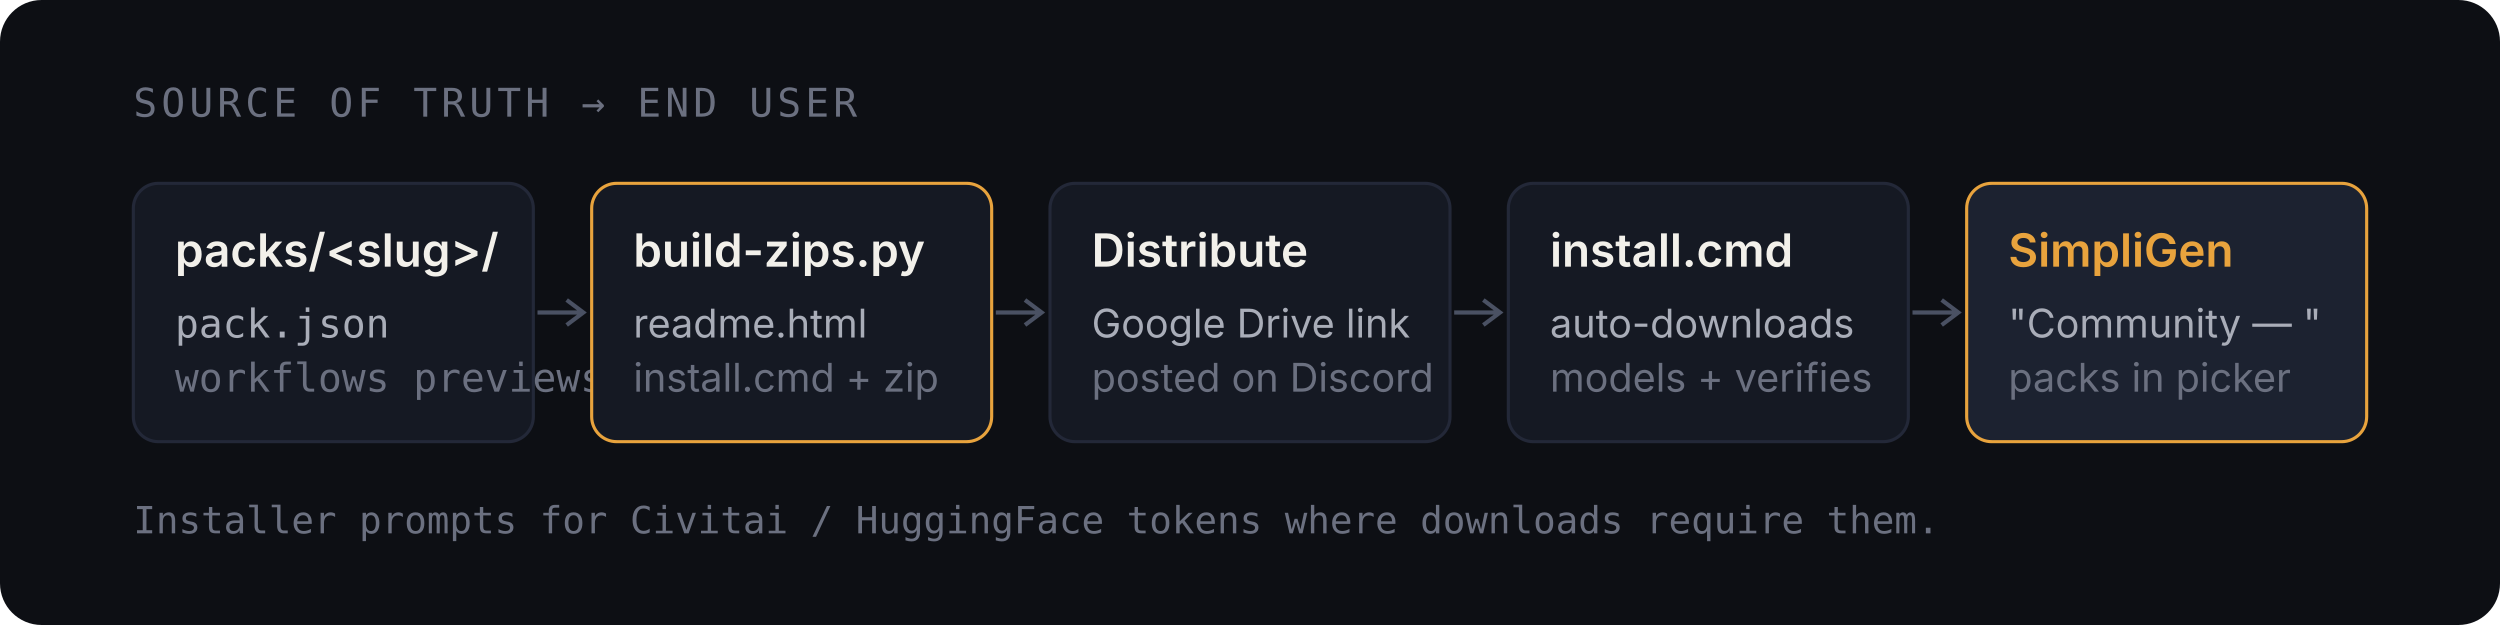
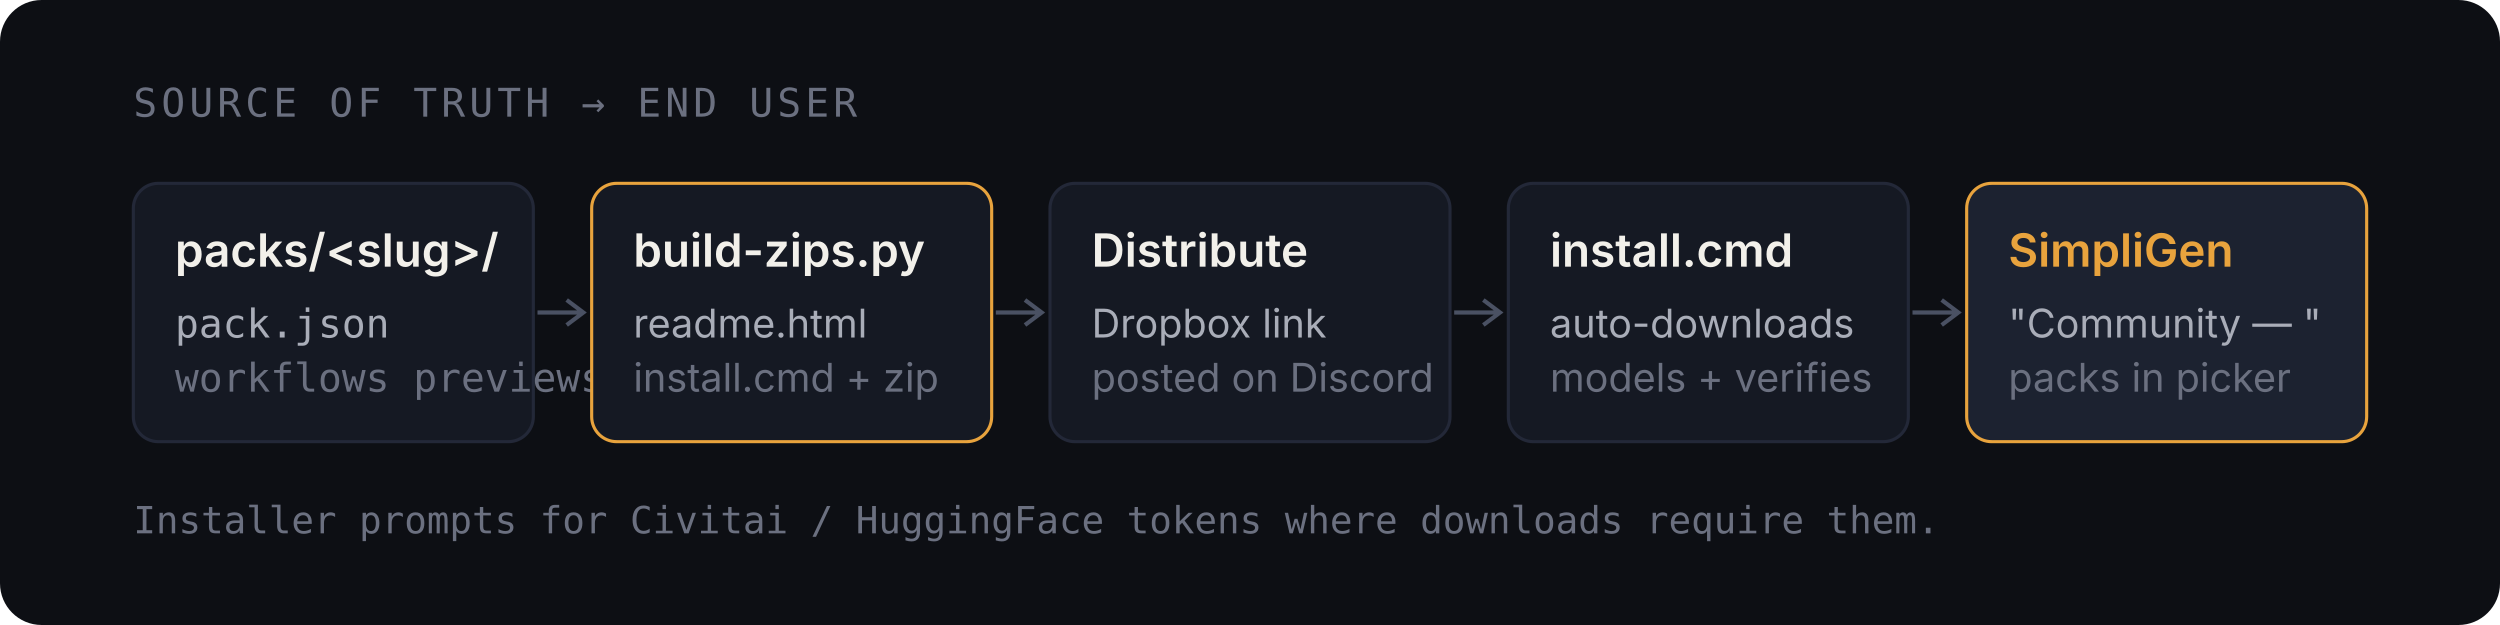
<svg xmlns="http://www.w3.org/2000/svg" width="1200" height="300" viewBox="0 0 1200 300" role="img" aria-labelledby="t d">
  <rect width="1200" height="300" rx="20" fill="#0d0f14" />
  <g font-family="-apple-system,BlinkMacSystemFont,'Segoe UI',sans-serif">
    <g transform="translate(64 88)">
      <rect width="192" height="124" rx="12" fill="#151923" stroke="#232838" stroke-width="1.5" />
      <text x="20" y="40" font-size="22" font-weight="600" fill="#f2f0ea">packs/&lt;slug&gt;/</text>
      <text x="20" y="74" font-size="19" fill="#a9adb8" font-family="ui-monospace,Menlo,monospace">pack.json</text>
      <text x="20" y="100" font-size="19" fill="#6b7080" font-family="ui-monospace,Menlo,monospace">workflows previews</text>
    </g>
    <g transform="translate(284 88)">
      <rect width="192" height="124" rx="12" fill="#151923" stroke="#e8a33d" stroke-width="1.5" />
      <text x="20" y="40" font-size="22" font-weight="600" fill="#f2f0ea">build-zips.py</text>
      <text x="20" y="74" font-size="19" fill="#a9adb8">readme.html</text>
      <text x="20" y="100" font-size="19" fill="#6b7080">install.cmd + zip</text>
    </g>
    <g transform="translate(504 88)">
      <rect width="192" height="124" rx="12" fill="#151923" stroke="#232838" stroke-width="1.5" />
      <text x="20" y="40" font-size="22" font-weight="600" fill="#f2f0ea">Distribute</text>
-       <text x="20" y="74" font-size="19" fill="#a9adb8">Google Drive link</text>
+       <text x="20" y="74" font-size="19" fill="#a9adb8">Dropbox link</text>
      <text x="20" y="100" font-size="19" fill="#6b7080">posted on Discord</text>
    </g>
    <g transform="translate(724 88)">
      <rect width="192" height="124" rx="12" fill="#151923" stroke="#232838" stroke-width="1.5" />
      <text x="20" y="40" font-size="22" font-weight="600" fill="#f2f0ea">install.cmd</text>
      <text x="20" y="74" font-size="19" fill="#a9adb8">auto-downloads</text>
      <text x="20" y="100" font-size="19" fill="#6b7080">models + verifies</text>
    </g>
    <g transform="translate(944 88)">
      <rect width="192" height="124" rx="12" fill="#1c2230" stroke="#e8a33d" stroke-width="1.5" />
      <text x="20" y="40" font-size="22" font-weight="600" fill="#e8a33d">SimpliGen</text>
      <text x="20" y="74" font-size="19" fill="#a9adb8">"Community — "</text>
      <text x="20" y="100" font-size="19" fill="#6b7080">packs in picker</text>
    </g>
  </g>
  <g stroke="#4a5163" stroke-width="2" fill="none">
    <path d="M258 150 h22 m-8 -6 l8 6 l-8 6" />
    <path d="M478 150 h22 m-8 -6 l8 6 l-8 6" />
    <path d="M698 150 h22 m-8 -6 l8 6 l-8 6" />
    <path d="M918 150 h22 m-8 -6 l8 6 l-8 6" />
  </g>
  <text x="64" y="56" font-family="ui-monospace,SFMono-Regular,Menlo,monospace" font-size="19" letter-spacing="2" fill="#6b7080">SOURCE OF TRUTH → END USER</text>
  <text x="64" y="256" font-family="ui-monospace,SFMono-Regular,Menlo,monospace" font-size="18" fill="#6b7080">Installer prompts for Civitai / HuggingFace tokens where downloads require them.</text>
</svg>
